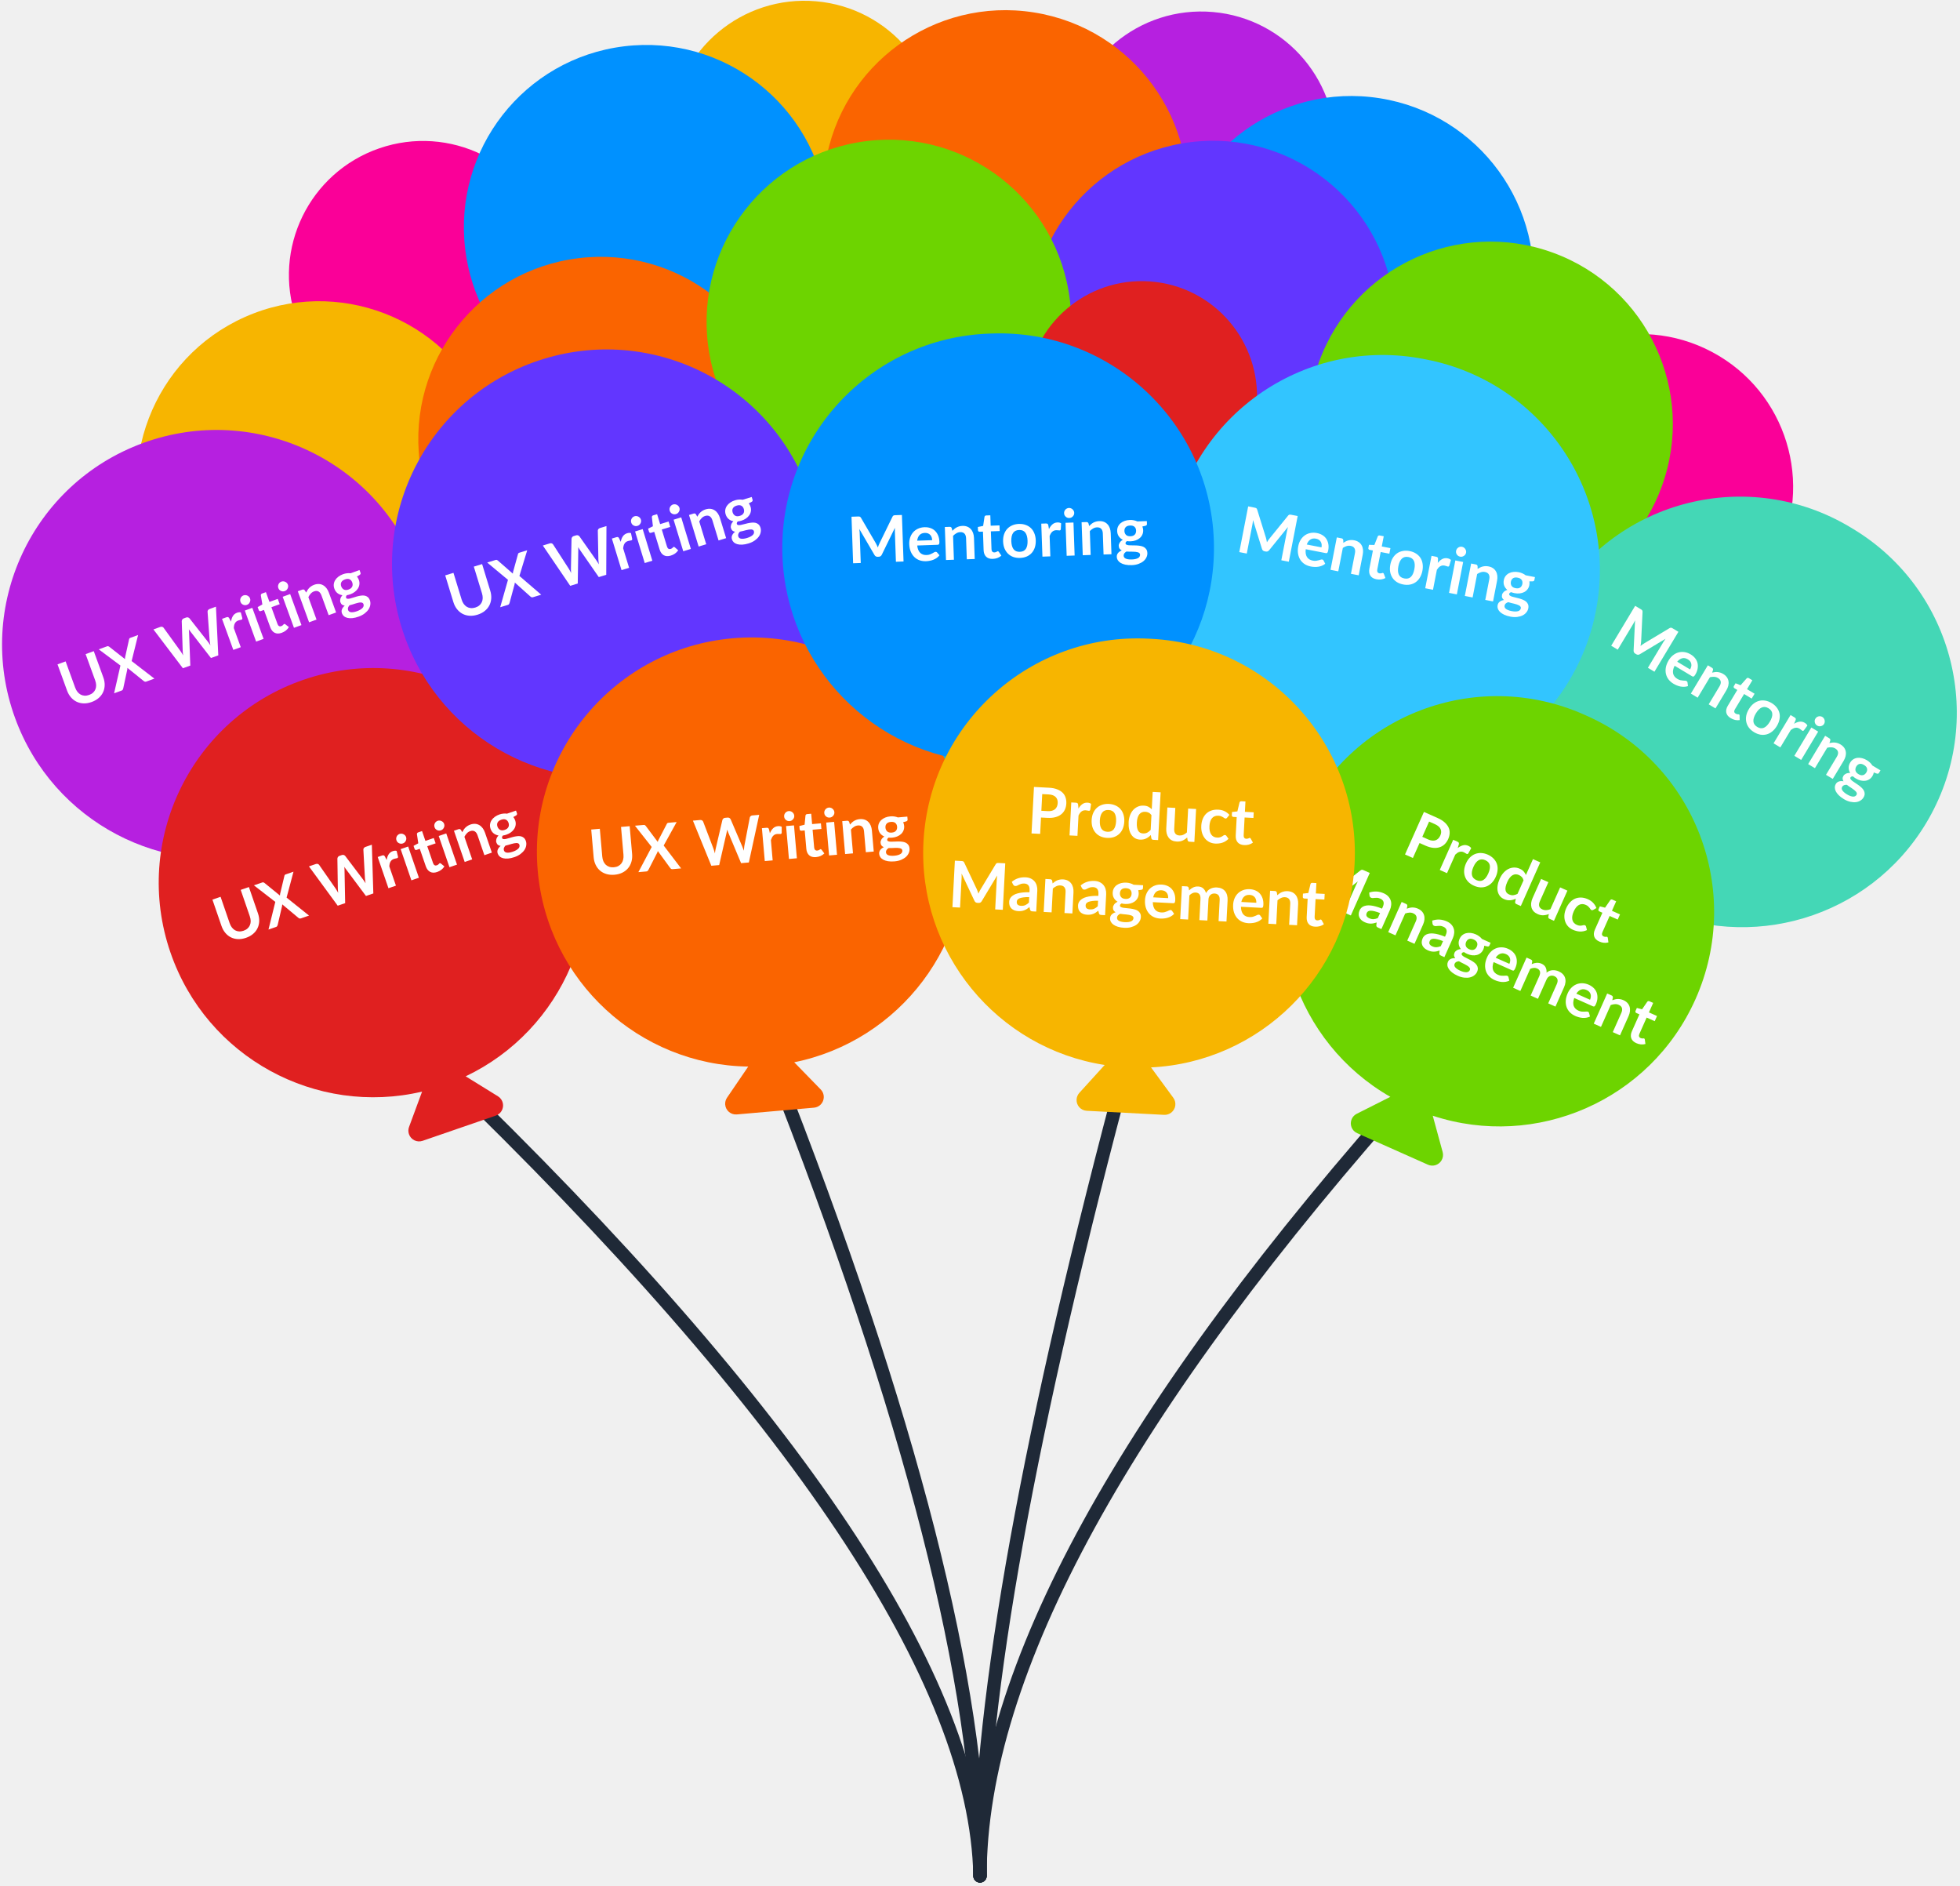
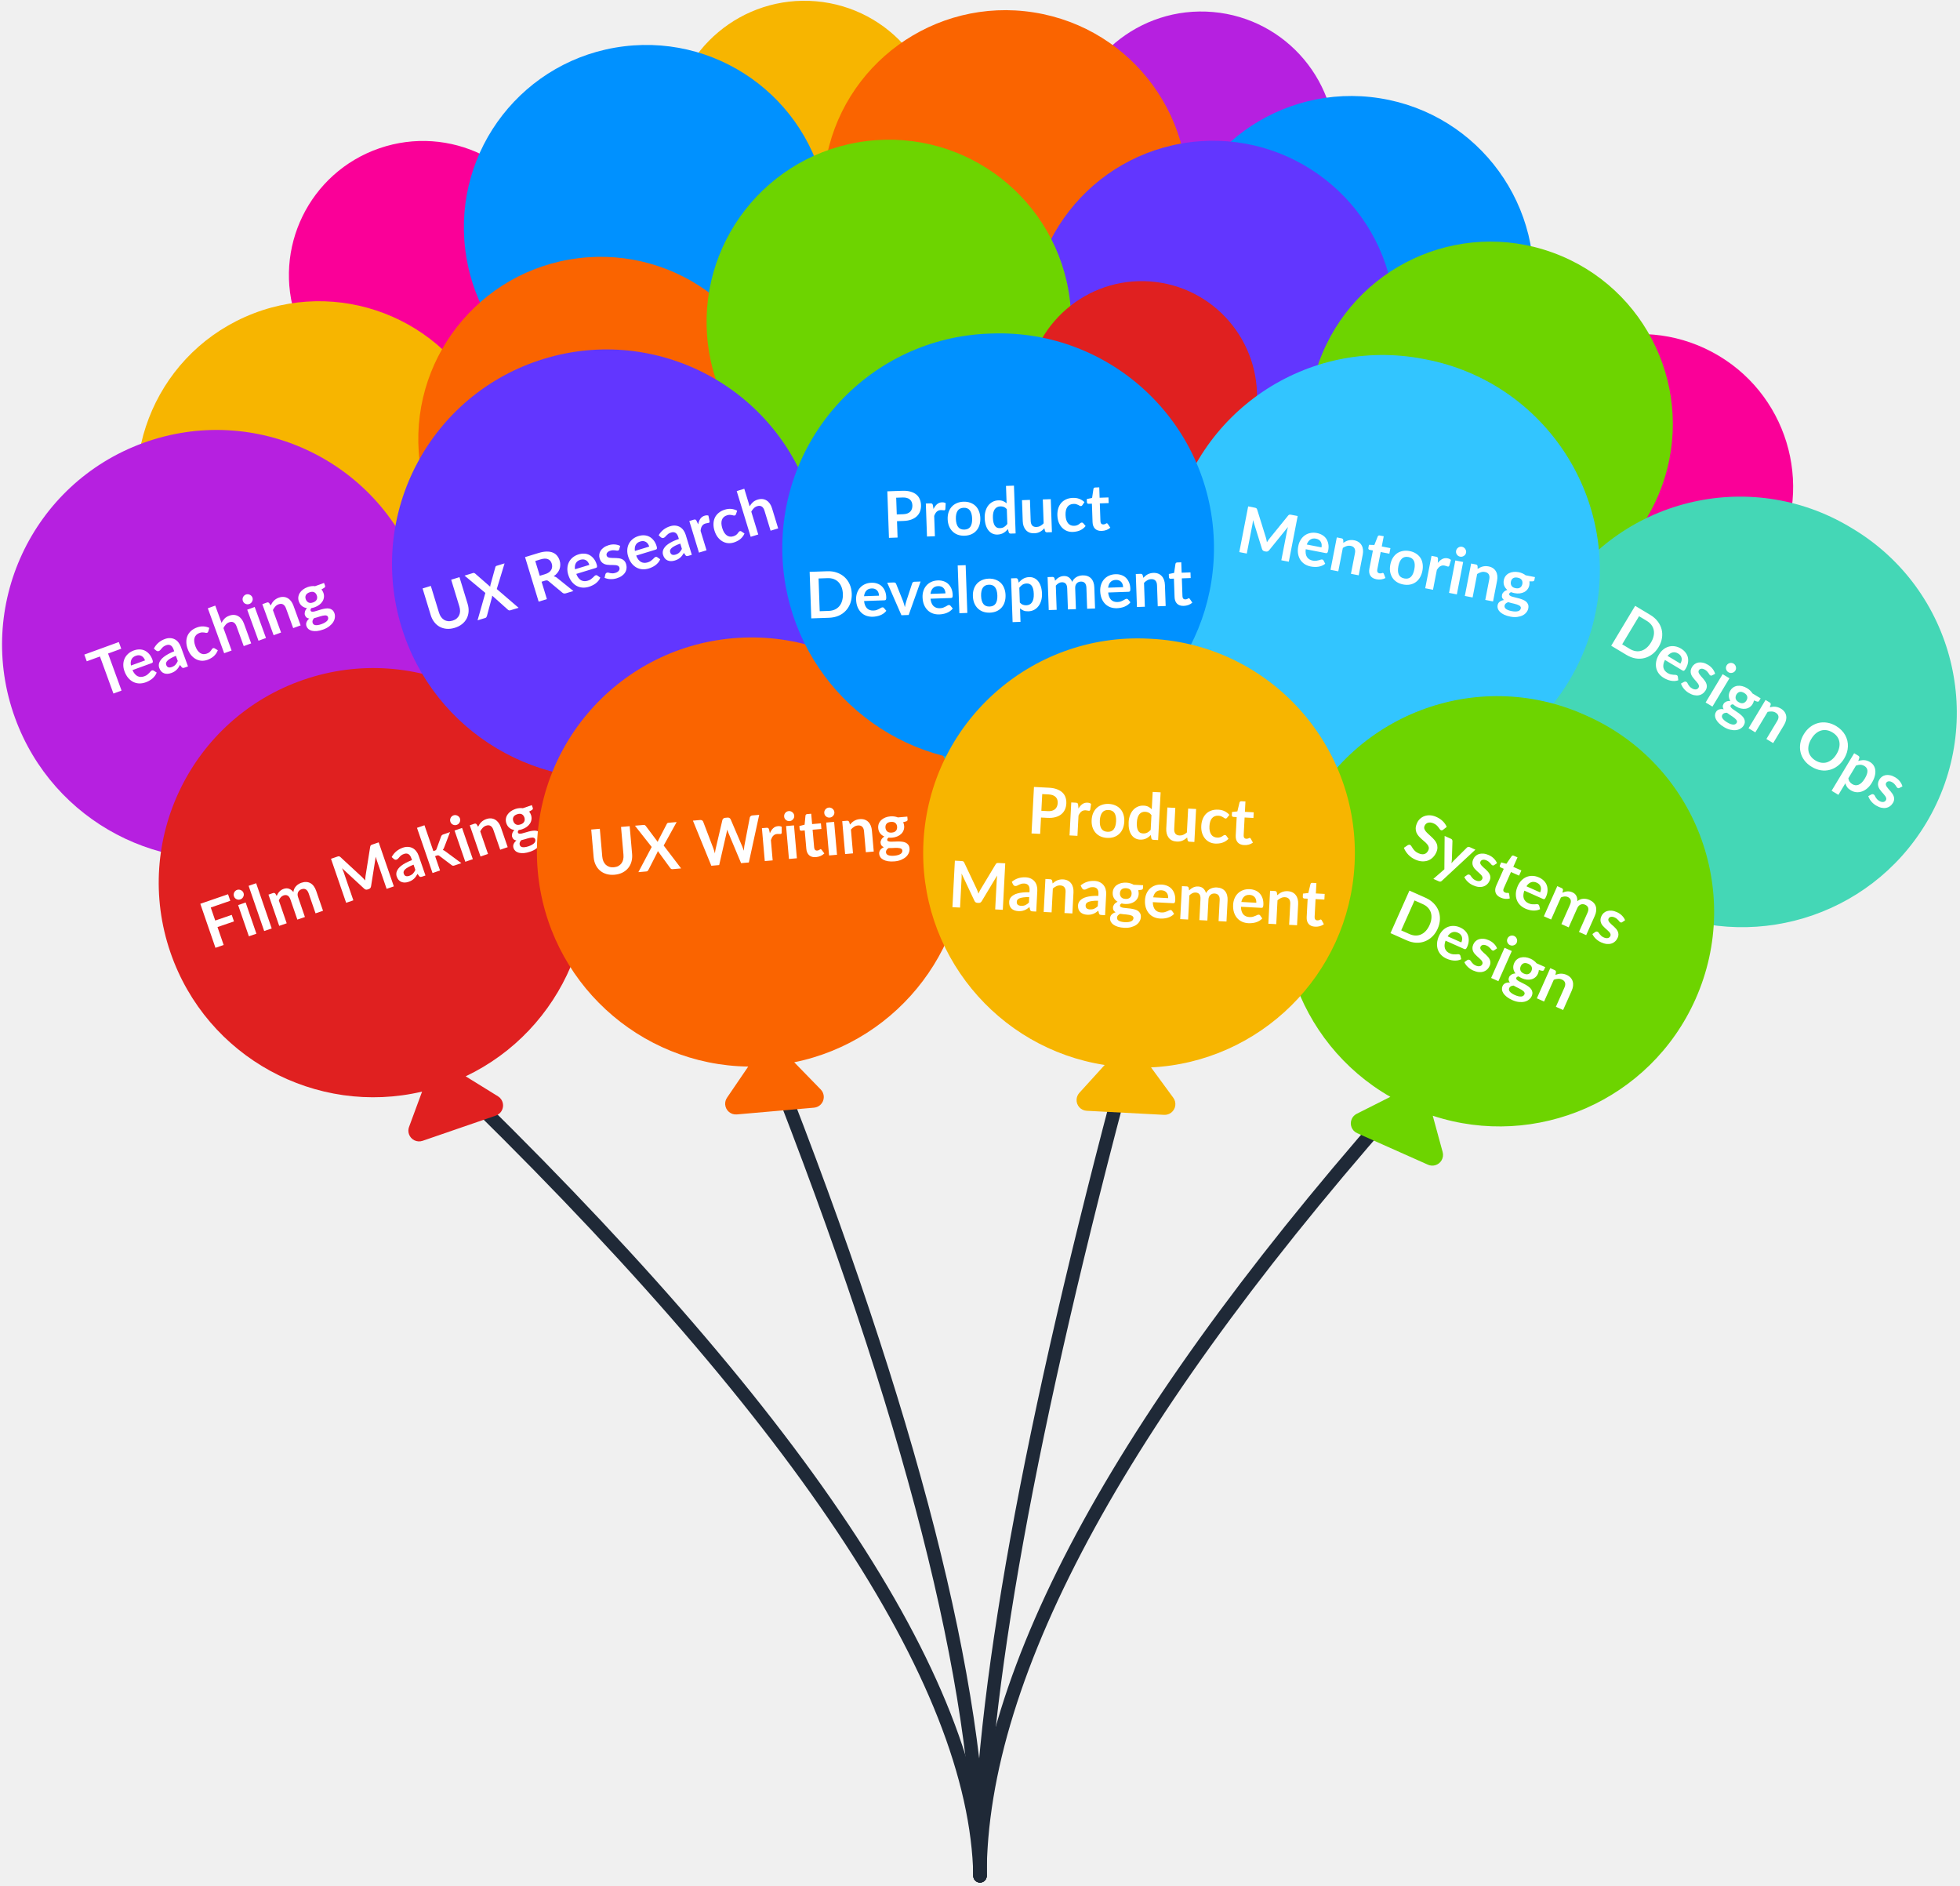
<svg xmlns="http://www.w3.org/2000/svg" width="731px" height="" viewBox="0 0 731 703" version="1.1" class="balloon-bundle">
  <g id="balloon-bundle-copy-2" stroke="none" stroke-width="1" fill="none" fill-rule="evenodd">
    <path d="M165.231,399.169 C297.34,526.62 364.096,626.71 365.5,699.441" id="Path-15-Copy-10" stroke="#1F2937" stroke-width="5" stroke-linecap="round" />
    <path d="M528.012,403.682 C419.671,524.783 365.5,623.369 365.5,699.441" id="Path-15-Copy-11" stroke="#1F2937" stroke-width="5" stroke-linecap="round" />
    <path d="M420.466,395.859 C383.822,532.418 365.5,633.612 365.5,699.441" id="Path-15-Copy-12" stroke="#1F2937" stroke-width="5" stroke-linecap="round" />
    <path d="M288.102,396.795 C339.701,527.765 365.5,628.647 365.5,699.441" id="Path-15-Copy-13" stroke="#1F2937" stroke-width="5" stroke-linecap="round" />
    <path d="M159.557,52.27 C187.171,52.27 209.557,74.656 209.557,102.27 C209.557,127.878 190.306,148.99 165.486,151.922 L169.407,156.788 C170.793,158.509 170.522,161.027 168.802,162.413 C168.091,162.985 167.205,163.298 166.292,163.298 L154.01,163.298 C151.8,163.298 150.01,161.507 150.01,159.298 C150.01,158.385 150.322,157.499 150.895,156.788 L154.721,152.039 C129.376,149.606 109.557,128.252 109.557,102.27 C109.557,74.656 131.943,52.27 159.557,52.27 Z" id="Combined-Shape-Copy-68" fill="#FA0098" transform="translate(159.5572, 107.7837) rotate(-19) translate(-159.5572, -107.7837)" />
    <path d="M299.557,0.27 C327.171,0.27 349.557,22.656 349.557,50.27 C349.557,75.878 330.306,96.99 305.486,99.922 L309.407,104.788 C310.793,106.509 310.522,109.027 308.802,110.413 C308.091,110.985 307.205,111.298 306.292,111.298 L294.01,111.298 C291.8,111.298 290.01,109.507 290.01,107.298 C290.01,106.385 290.322,105.499 290.895,104.788 L294.721,100.039 C269.376,97.606 249.557,76.252 249.557,50.27 C249.557,22.656 271.943,0.27 299.557,0.27 Z" id="Combined-Shape-Copy-69" fill="#F7B500" transform="translate(299.5572, 55.7837) rotate(5) translate(-299.5572, -55.7837)" />
    <path d="M447.557,4.27 C475.171,4.27 497.557,26.656 497.557,54.27 C497.557,79.878 478.306,100.99 453.486,103.922 L457.407,108.788 C458.793,110.509 458.522,113.027 456.802,114.413 C456.091,114.985 455.205,115.298 454.292,115.298 L442.01,115.298 C439.8,115.298 438.01,113.507 438.01,111.298 C438.01,110.385 438.322,109.499 438.895,108.788 L442.721,104.039 C417.376,101.606 397.557,80.252 397.557,54.27 C397.557,26.656 419.943,4.27 447.557,4.27 Z" id="Combined-Shape-Copy-70" fill="#B620E0" transform="translate(447.5572, 59.7837) rotate(5) translate(-447.5572, -59.7837)" />
    <path d="M241.877,16.713 C279.433,16.713 309.877,47.157 309.877,84.713 C309.877,119.506 283.746,148.197 250.038,152.228 L256.682,160.404 C258.075,162.118 257.814,164.637 256.1,166.03 C255.387,166.61 254.496,166.926 253.577,166.926 L231.385,166.926 C229.176,166.926 227.385,165.135 227.385,162.926 C227.385,162.007 227.701,161.117 228.28,160.404 L234.825,152.352 C200.583,148.823 173.877,119.887 173.877,84.713 C173.877,47.157 204.322,16.713 241.877,16.713 Z" id="Combined-Shape-Copy-71" fill="#0091FF" transform="translate(241.8774, 91.8194) rotate(-7) translate(-241.8774, -91.8194)" />
    <path d="M373.877,3.713 C411.433,3.713 441.877,34.157 441.877,71.713 C441.877,106.506 415.746,135.197 382.038,139.228 L388.682,147.404 C390.075,149.118 389.814,151.637 388.1,153.03 C387.387,153.61 386.496,153.926 385.577,153.926 L363.385,153.926 C361.176,153.926 359.385,152.135 359.385,149.926 C359.385,149.007 359.701,148.117 360.28,147.404 L366.825,139.352 C332.583,135.823 305.877,106.887 305.877,71.713 C305.877,34.157 336.322,3.713 373.877,3.713 Z" id="Combined-Shape-Copy-72" fill="#FA6400" transform="translate(373.8774, 78.8194) rotate(9) translate(-373.8774, -78.8194)" />
    <path d="M502.877,35.713 C540.433,35.713 570.877,66.157 570.877,103.713 C570.877,138.506 544.746,167.197 511.038,171.228 L517.682,179.404 C519.075,181.118 518.814,183.637 517.1,185.03 C516.387,185.61 515.496,185.926 514.577,185.926 L492.385,185.926 C490.176,185.926 488.385,184.135 488.385,181.926 C488.385,181.007 488.701,180.117 489.28,179.404 L495.825,171.352 C461.583,167.823 434.877,138.887 434.877,103.713 C434.877,66.157 465.322,35.713 502.877,35.713 Z" id="Combined-Shape-Copy-73" fill="#0091FF" transform="translate(502.8774, 110.8194) rotate(9) translate(-502.8774, -110.8194)" />
    <path d="M608.987,123.878 C640.467,123.878 665.987,149.398 665.987,180.878 C665.987,210.137 643.941,234.247 615.554,237.504 L620.218,243.156 C621.624,244.86 621.382,247.382 619.678,248.787 C618.961,249.379 618.061,249.702 617.132,249.702 L601.104,249.702 C598.894,249.702 597.104,247.911 597.104,245.702 C597.104,244.773 597.427,243.873 598.018,243.156 L602.66,237.531 C574.157,234.383 551.987,210.22 551.987,180.878 C551.987,149.398 577.506,123.878 608.987,123.878 Z" id="Combined-Shape-Copy-74" fill="#FA0098" transform="translate(608.9865, 186.7901) rotate(28) translate(-608.9865, -186.7901)" />
    <path d="M121.877,111.713 C159.433,111.713 189.877,142.157 189.877,179.713 C189.877,214.506 163.746,243.197 130.038,247.228 L136.682,255.404 C138.075,257.118 137.814,259.637 136.1,261.03 C135.387,261.61 134.496,261.926 133.577,261.926 L111.385,261.926 C109.176,261.926 107.385,260.135 107.385,257.926 C107.385,257.007 107.701,256.117 108.28,255.404 L114.825,247.352 C80.583,243.823 53.877,214.887 53.877,179.713 C53.877,142.157 84.322,111.713 121.877,111.713 Z" id="Combined-Shape-Copy-75" fill="#F7B500" transform="translate(121.8774, 186.8194) rotate(-24) translate(-121.8774, -186.8194)" />
    <path d="M224.877,95.713 C262.433,95.713 292.877,126.157 292.877,163.713 C292.877,198.506 266.746,227.197 233.038,231.228 L239.682,239.404 C241.075,241.118 240.814,243.637 239.1,245.03 C238.387,245.61 237.496,245.926 236.577,245.926 L214.385,245.926 C212.176,245.926 210.385,244.135 210.385,241.926 C210.385,241.007 210.701,240.117 211.28,239.404 L217.825,231.352 C183.583,227.823 156.877,198.887 156.877,163.713 C156.877,126.157 187.322,95.713 224.877,95.713 Z" id="Combined-Shape-Copy-76" fill="#FA6400" transform="translate(224.8774, 170.8194) rotate(-7) translate(-224.8774, -170.8194)" />
    <g id="Group" transform="translate(83.6463, 248.1908) rotate(-20) translate(-83.6463, -248.1908)translate(3.6463, 159.8301)">
      <path d="M80,1.60298441e-11 C124.183,1.60217279e-11 160,35.817 160,80 C160,120.933 129.257,154.686 89.601,159.43 L98.352,170.199 C99.745,171.914 99.484,174.433 97.77,175.826 C97.057,176.405 96.166,176.721 95.247,176.721 L66.173,176.721 C63.964,176.721 62.173,174.93 62.173,172.721 C62.173,171.803 62.489,170.912 63.068,170.199 L71.701,159.575 C31.418,155.423 2.64575279e-12,121.38 2.64321898e-12,80 C2.63780815e-12,35.817 35.817,1.60352549e-11 80,1.60298441e-11 Z" id="Combined-Shape-Copy-78" fill="#B620E0" />
      <text id="Mentoring" font-family="Lato-Bold, Lato" font-size="24" font-weight="bold" line-spacing="41" fill="#FFFFFF">
-         <tspan x="20" y="84">UX Writing</tspan>
+         <tspan x="32" y="84">Teaching</tspan>
      </text>
    </g>
    <path d="M453.247,52.438 C490.802,52.438 521.247,82.883 521.247,120.438 C521.247,155.232 495.115,183.922 461.408,187.954 L468.051,196.129 C469.444,197.844 469.183,200.363 467.469,201.756 C466.756,202.335 465.865,202.651 464.946,202.651 L442.754,202.651 C440.545,202.651 438.754,200.861 438.754,198.651 C438.754,197.733 439.07,196.842 439.65,196.129 L446.194,188.077 C411.953,184.549 385.247,155.612 385.247,120.438 C385.247,82.883 415.691,52.438 453.247,52.438 Z" id="Combined-Shape-Copy-79" fill="#6236FF" transform="translate(453.2467, 127.5449) rotate(-7) translate(-453.2467, -127.5449)" />
    <path d="M332.393,52.038 C369.949,52.038 400.393,82.483 400.393,120.038 C400.393,154.832 374.262,183.522 340.554,187.554 L347.198,195.729 C348.591,197.444 348.33,199.963 346.615,201.356 C345.902,201.935 345.012,202.251 344.093,202.251 L321.901,202.251 C319.692,202.251 317.901,200.461 317.901,198.251 C317.901,197.333 318.217,196.442 318.796,195.729 L325.341,187.677 C291.099,184.149 264.393,155.212 264.393,120.038 C264.393,82.483 294.838,52.038 332.393,52.038 Z" id="Combined-Shape-Copy-80" fill="#6DD400" transform="translate(332.3933, 127.1448) rotate(-7) translate(-332.3933, -127.1448)" />
    <g id="Group-4-Copy-11" transform="translate(141.9852, 337.1519) rotate(-19) translate(-141.9852, -337.1519)translate(61.9852, 248.6519)">
      <path d="M80,-4.44799753e-12 C124.183,-4.45611377e-12 160,35.817 160,80 C160,121.115 128.984,154.985 89.074,159.491 L98.047,170.469 C99.445,172.179 99.191,174.699 97.481,176.097 C96.766,176.681 95.872,177 94.949,177 L66.051,177 C63.842,177 62.051,175.209 62.051,173 C62.051,172.077 62.37,171.183 62.953,170.469 L71.846,159.59 C31.493,155.504 -5.69601588e-12,121.43 -5.69855274e-12,80 C-5.70396357e-12,35.817 35.817,-4.4425867e-12 80,-4.44799753e-12 Z" id="Combined-Shape" fill="#E02020" />
      <text id="Mentoring" font-family="Lato-Bold, Lato" font-size="24" font-weight="bold" line-spacing="41" fill="#FFFFFF">
-         <tspan x="19.5" y="83.804">UX Writing</tspan>
+         <tspan x="14.5" y="83.804">Film Making</tspan>
      </text>
    </g>
    <path d="M340.641,162.434 C378.196,162.434 408.641,192.879 408.641,230.434 C408.641,265.228 382.509,293.918 348.802,297.95 L355.445,306.125 C356.838,307.84 356.578,310.359 354.863,311.752 C354.15,312.331 353.259,312.648 352.341,312.648 L330.148,312.648 C327.939,312.648 326.148,310.857 326.148,308.648 C326.148,307.729 326.465,306.838 327.044,306.125 L333.588,298.073 C299.347,294.545 272.641,265.608 272.641,230.434 C272.641,192.879 303.086,162.434 340.641,162.434 Z" id="Combined-Shape-Copy-81" fill="#1DB0D8" transform="translate(340.6409, 237.541) rotate(-7) translate(-340.6409, -237.541)" />
    <g id="Group-4-Copy-12" transform="translate(228.7081, 218.4408) rotate(-17) translate(-228.7081, -218.4408)translate(148.7081, 129.9408)">
      <path d="M80,1.84599003e-11 C124.183,1.8451784e-11 160,35.817 160,80 C160,121.115 128.984,154.985 89.074,159.491 L98.047,170.469 C99.445,172.179 99.191,174.699 97.481,176.097 C96.766,176.681 95.872,177 94.949,177 L66.051,177 C63.842,177 62.051,175.209 62.051,173 C62.051,172.077 62.37,171.183 62.953,170.469 L71.846,159.59 C31.493,155.504 -5.93760041e-12,121.43 -5.94013727e-12,80 C-5.9455481e-12,35.817 35.817,1.84653111e-11 80,1.84599003e-11 Z" id="Combined-Shape" fill="#6236FF" />
      <text id="Mentoring" font-family="Lato-Bold, Lato" font-size="24" font-weight="bold" line-spacing="41" fill="#FFFFFF">
-         <tspan x="19.5" y="83.804">UX Writing</tspan>
+         <tspan x="10" y="86">UX Research</tspan>
      </text>
    </g>
    <g id="Group-4-Copy-17" transform="translate(280.9852, 326.1519) rotate(-5) translate(-280.9852, -326.1519)translate(200.9852, 237.6519)">
      <path d="M80,-8.24229573e-13 C124.183,-8.32345818e-13 160,35.817 160,80 C160,121.115 128.984,154.985 89.074,159.491 L98.047,170.469 C99.445,172.179 99.191,174.699 97.481,176.097 C96.766,176.681 95.872,177 94.949,177 L66.051,177 C63.842,177 62.051,175.209 62.051,173 C62.051,172.077 62.37,171.183 62.953,170.469 L71.846,159.59 C31.493,155.504 -3.93899524e-11,121.43 -3.93924893e-11,80 C-3.93979001e-11,35.817 35.817,-8.18818743e-13 80,-8.24229573e-13 Z" id="Combined-Shape" fill="#FA6400" />
      <text id="Mentoring" font-family="Lato-Bold, Lato" font-size="24" font-weight="bold" line-spacing="41" fill="#FFFFFF">
        <tspan x="19.5" y="83.804">UX Writing</tspan>
      </text>
    </g>
    <path d="M553.452,89.672 C591.008,89.672 621.452,120.117 621.452,157.672 C621.452,192.466 595.321,221.156 561.613,225.187 L568.257,233.363 C569.65,235.077 569.389,237.597 567.675,238.99 C566.962,239.569 566.071,239.885 565.152,239.885 L542.96,239.885 C540.751,239.885 538.96,238.094 538.96,235.885 C538.96,234.966 539.276,234.076 539.856,233.363 L546.4,225.311 C512.158,221.782 485.452,192.846 485.452,157.672 C485.452,120.117 515.897,89.672 553.452,89.672 Z" id="Combined-Shape-Copy-82" fill="#6DD400" transform="translate(553.4524, 164.7786) rotate(20) translate(-553.4524, -164.7786)" />
    <path d="M425.306,104.793 C449.054,104.793 468.306,124.045 468.306,147.793 C468.306,169.482 452.249,187.42 431.374,190.368 L433.304,192.682 C434.719,194.379 434.489,196.901 432.792,198.316 C432.073,198.915 431.167,199.243 430.231,199.243 L422.312,199.243 C420.103,199.243 418.312,197.452 418.312,195.243 C418.312,194.307 418.64,193.401 419.239,192.682 L420.991,190.58 C399.269,188.416 382.306,170.085 382.306,147.793 C382.306,124.045 401.557,104.793 425.306,104.793 Z" id="Combined-Shape-Copy-83" fill="#E02020" transform="translate(425.3055, 152.018) rotate(7) translate(-425.3055, -152.018)" />
    <path d="M500.393,179.038 C537.949,179.038 568.393,209.483 568.393,247.038 C568.393,281.832 542.262,310.522 508.554,314.554 L515.198,322.729 C516.591,324.444 516.33,326.963 514.615,328.356 C513.902,328.935 513.012,329.251 512.093,329.251 L489.901,329.251 C487.692,329.251 485.901,327.461 485.901,325.251 C485.901,324.333 486.217,323.442 486.796,322.729 L493.341,314.677 C459.099,311.149 432.393,282.212 432.393,247.038 C432.393,209.483 462.838,179.038 500.393,179.038 Z" id="Combined-Shape-Copy-84" fill="#FFD600" transform="translate(500.3933, 254.1448) rotate(24) translate(-500.3933, -254.1448)" />
    <g id="Group-12-Copy-19" transform="translate(644.9916, 272.7349) rotate(31) translate(-644.9916, -272.7349)translate(564.4916, 184.2349)">
      <path d="M81,-5.25801624e-13 C125.183,-5.33917869e-13 161,35.817 161,80 C161,121.43 129.507,155.504 89.154,159.59 L98.047,170.469 C99.445,172.179 99.191,174.699 97.481,176.097 C96.766,176.681 95.872,177 94.949,177 L66.051,177 C63.842,177 62.051,175.209 62.051,173 C62.051,172.077 62.37,171.183 62.953,170.469 L71.846,159.59 C31.493,155.504 7.3637596e-12,121.43 7.36122274e-12,80 C7.35581191e-12,35.817 35.817,-5.20390794e-13 80,-5.25801624e-13 L81,-5.25801624e-13 Z" id="Combined-Shape" fill="#44D7B6" />
      <text id="Mentoring" font-family="Lato-Bold, Lato" font-size="24" font-weight="bold" line-spacing="41" fill="#FFFFFF">
-         <tspan x="24.316" y="83.804">Mentoring</tspan>
+         <tspan x="24.316" y="83.804">Design Ops</tspan>
      </text>
    </g>
    <g id="Group-12-Copy-20" transform="translate(514.5584, 220.8164) rotate(11) translate(-514.5584, -220.8164)translate(434.0584, 132.3164)">
      <path d="M81,7.2475359e-13 C125.183,7.16637345e-13 161,35.817 161,80 C161,121.43 129.507,155.504 89.154,159.59 L98.047,170.469 C99.445,172.179 99.191,174.699 97.481,176.097 C96.766,176.681 95.872,177 94.949,177 L66.051,177 C63.842,177 62.051,175.209 62.051,173 C62.051,172.077 62.37,171.183 62.953,170.469 L71.846,159.59 C31.493,155.504 1.19396548e-11,121.43 1.1937118e-11,80 C1.19317071e-11,35.817 35.817,7.3016442e-13 80,7.2475359e-13 L81,7.2475359e-13 Z" id="Combined-Shape" fill="#32C5FF" />
      <text id="Mentoring" font-family="Lato-Bold, Lato" font-size="24" font-weight="bold" line-spacing="41" fill="#FFFFFF">
        <tspan x="24.316" y="83.804">Mentoring</tspan>
      </text>
    </g>
    <g id="Group-12-Copy-21" transform="translate(372.5584, 212.8164) rotate(-2) translate(-372.5584, -212.8164)translate(292.0584, 124.3164)">
      <path d="M81,2.89901436e-12 C125.183,2.89089812e-12 161,35.817 161,80 C161,121.43 129.507,155.504 89.154,159.59 L98.047,170.469 C99.445,172.179 99.191,174.699 97.481,176.097 C96.766,176.681 95.872,177 94.949,177 L66.051,177 C63.842,177 62.051,175.209 62.051,173 C62.051,172.077 62.37,171.183 62.953,170.469 L71.846,159.59 C31.493,155.504 -1.67520609e-11,121.43 -1.67545977e-11,80 C-1.67600085e-11,35.817 35.817,2.90442519e-12 80,2.89901436e-12 L81,2.89901436e-12 Z" id="Combined-Shape" fill="#0091FF" />
      <text id="Mentoring" font-family="Lato-Bold, Lato" font-size="24" font-weight="bold" line-spacing="41" fill="#FFFFFF">
-         <tspan x="24.316" y="83.804">Mentoring</tspan>
+         <tspan x="38" y="74.804">Product</tspan>
+         <tspan x="8" y="103.804">Development</tspan>
      </text>
    </g>
    <g id="Group-13-Copy-17" transform="translate(555.3647, 347.5498) rotate(24) translate(-555.3647, -347.5498)translate(474.8647, 259.0498)">
      <path d="M81,-2.84217094e-14 C125.183,-3.65379544e-14 161,35.817 161,80 C161,121.43 129.507,155.504 89.154,159.59 L98.047,170.469 C99.445,172.179 99.191,174.699 97.481,176.097 C96.766,176.681 95.872,177 94.949,177 L66.051,177 C63.842,177 62.051,175.209 62.051,173 C62.051,172.077 62.37,171.183 62.953,170.469 L71.846,159.59 C31.493,155.504 6.0443282e-10,121.43 6.04430284e-10,80 C6.04424873e-10,35.817 35.817,-2.30108794e-14 80,-2.84217094e-14 L81,-2.84217094e-14 Z" id="Combined-Shape" fill="#6DD400" />
      <text id="Product-Management" font-family="Lato-Bold, Lato" font-size="24" font-weight="bold" fill="#FFFFFF">
-         <tspan x="38.146" y="74.804">Product </tspan>
-         <tspan x="10.126" y="103.804">Management</tspan>
+         <tspan x="38.146" y="74.804">Systems </tspan>
+         <tspan x="45.126" y="103.804">Design</tspan>
      </text>
    </g>
    <g id="Group-13-Copy-18" transform="translate(424.3647, 326.5498) rotate(3) translate(-424.3647, -326.5498)translate(343.8647, 238.0498)">
      <path d="M81,-9.52127266e-13 C125.183,-9.60243511e-13 161,35.817 161,80 C161,121.43 129.507,155.504 89.154,159.59 L98.047,170.469 C99.445,172.179 99.191,174.699 97.481,176.097 C96.766,176.681 95.872,177 94.949,177 L66.051,177 C63.842,177 62.051,175.209 62.051,173 C62.051,172.077 62.37,171.183 62.953,170.469 L71.846,159.59 C31.493,155.504 9.13831549e-10,121.43 9.13829012e-10,80 C9.13823602e-10,35.817 35.817,-9.46716436e-13 80,-9.52127266e-13 L81,-9.52127266e-13 Z" id="Combined-Shape" fill="#F7B500" />
      <text id="Product-Management" font-family="Lato-Bold, Lato" font-size="24" font-weight="bold" fill="#FFFFFF">
        <tspan x="38.146" y="74.804">Product </tspan>
        <tspan x="10.126" y="103.804">Management</tspan>
      </text>
    </g>
  </g>
</svg>
